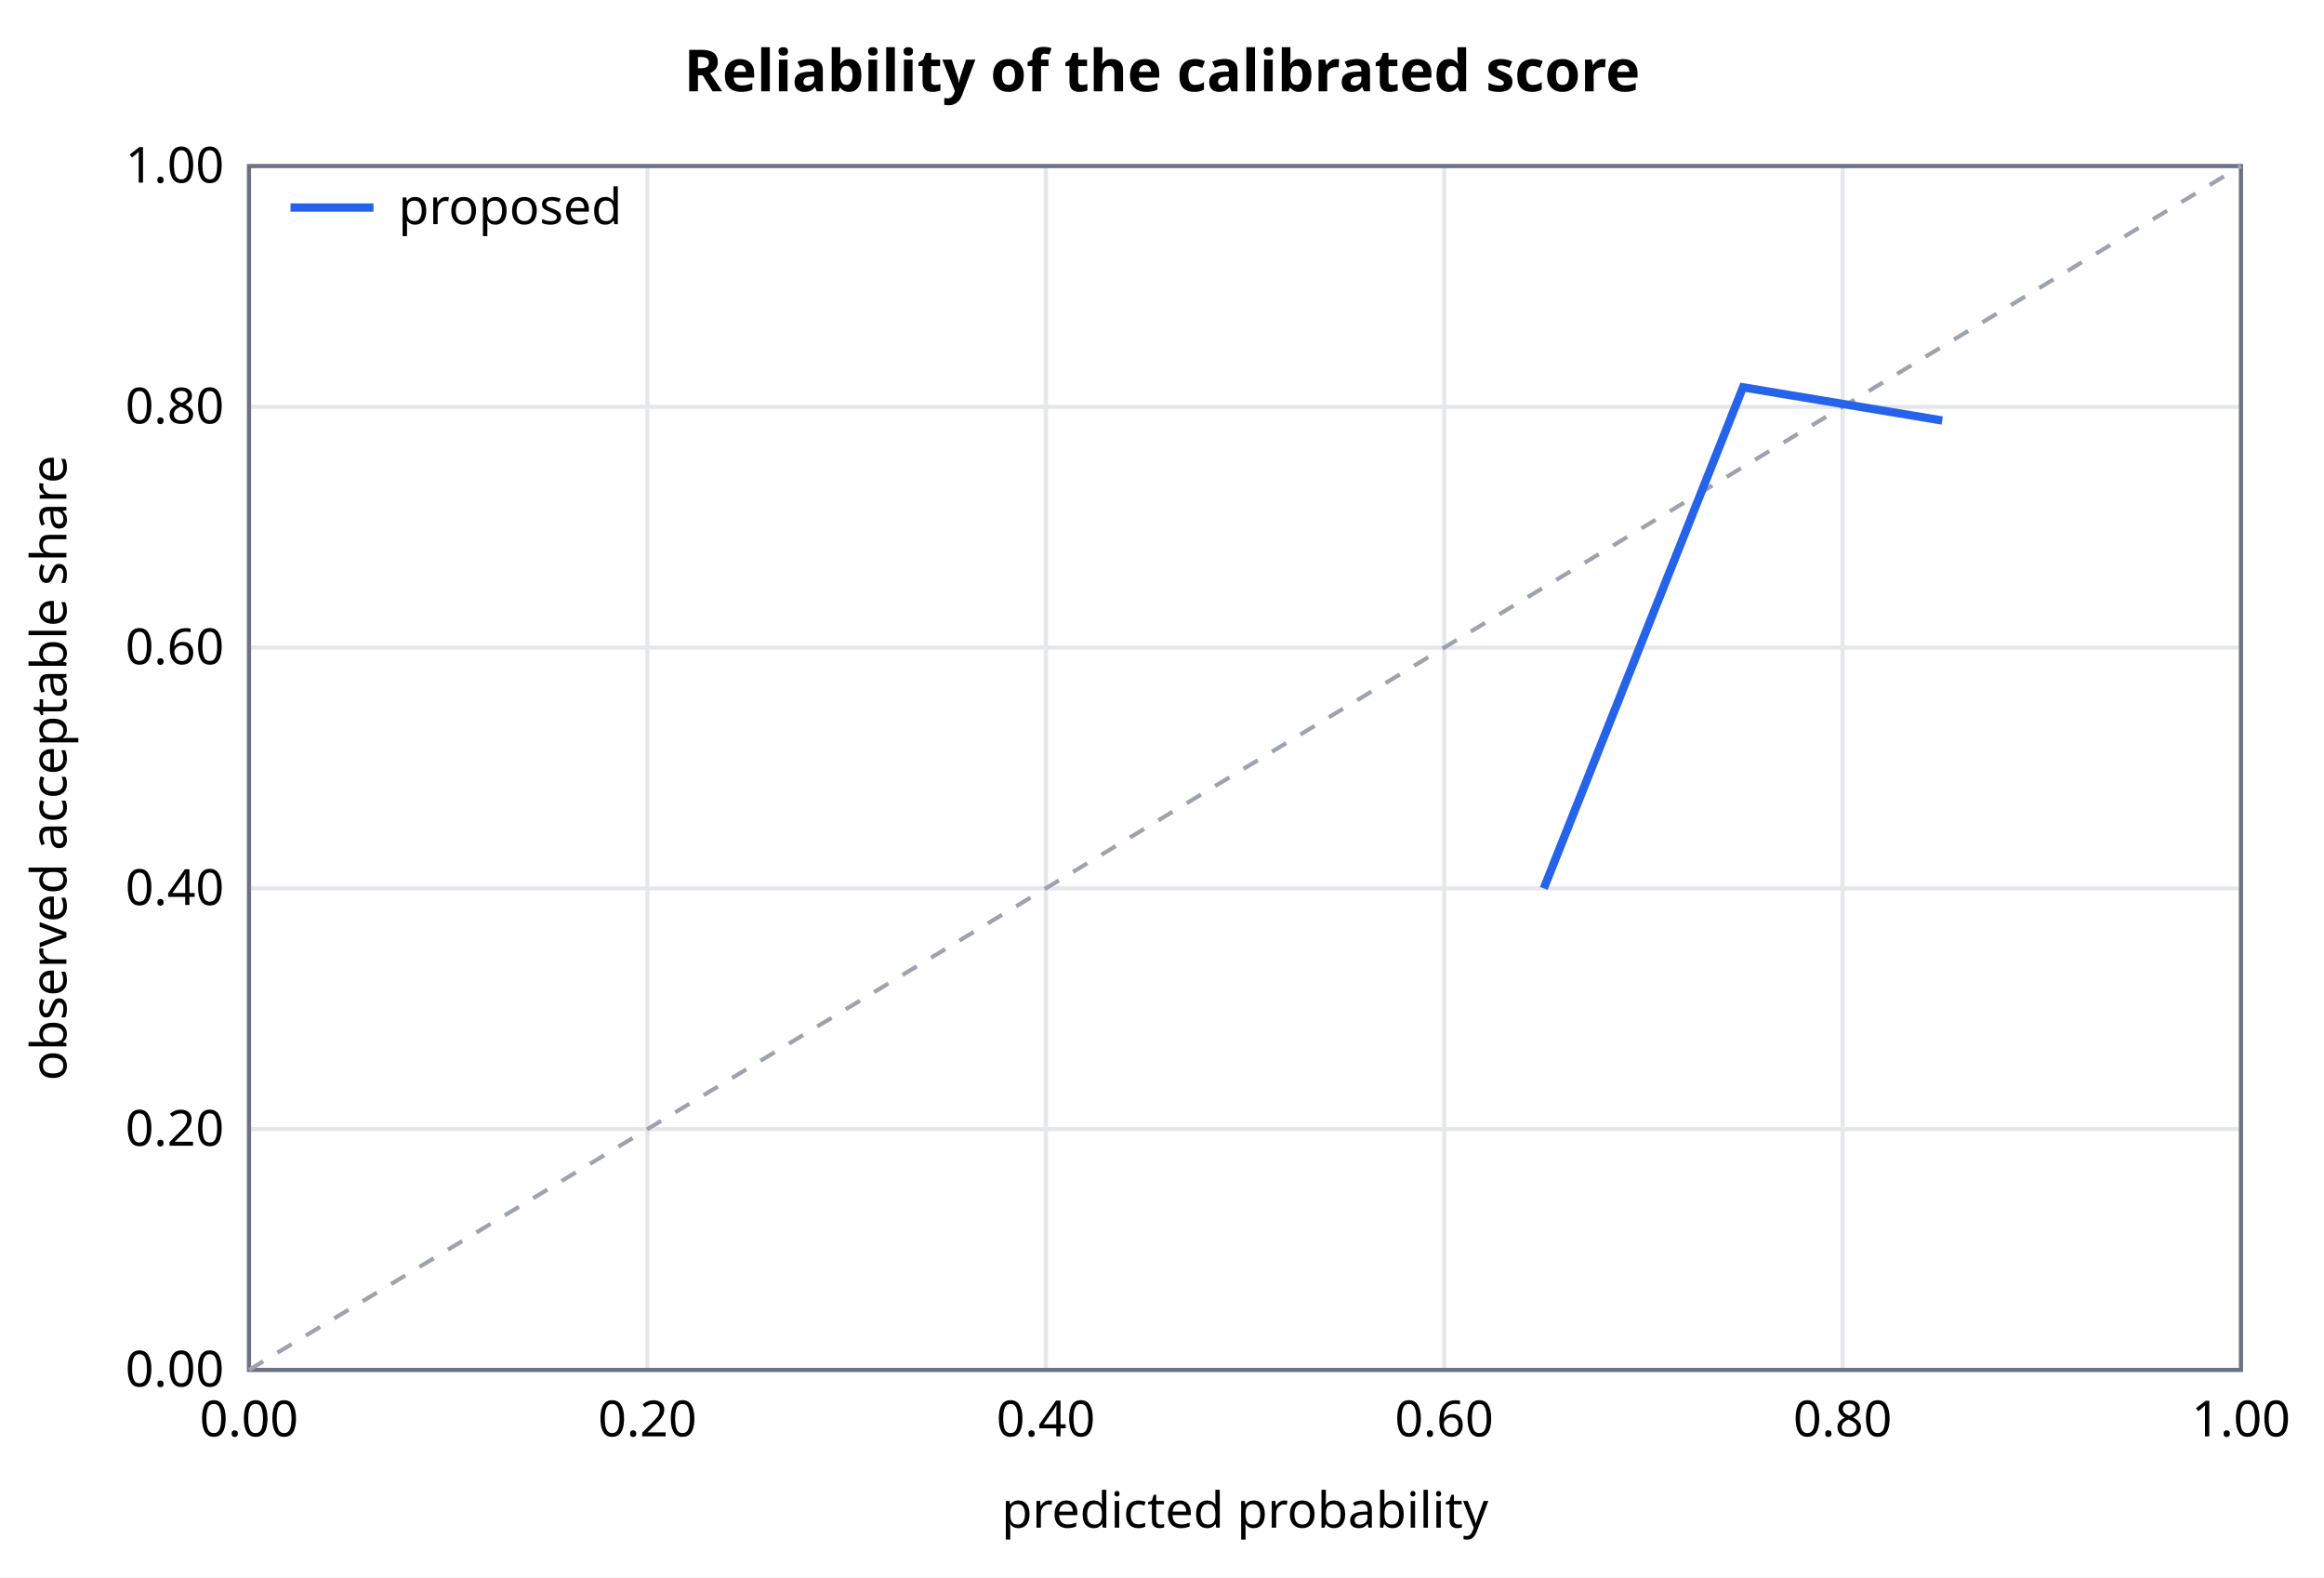
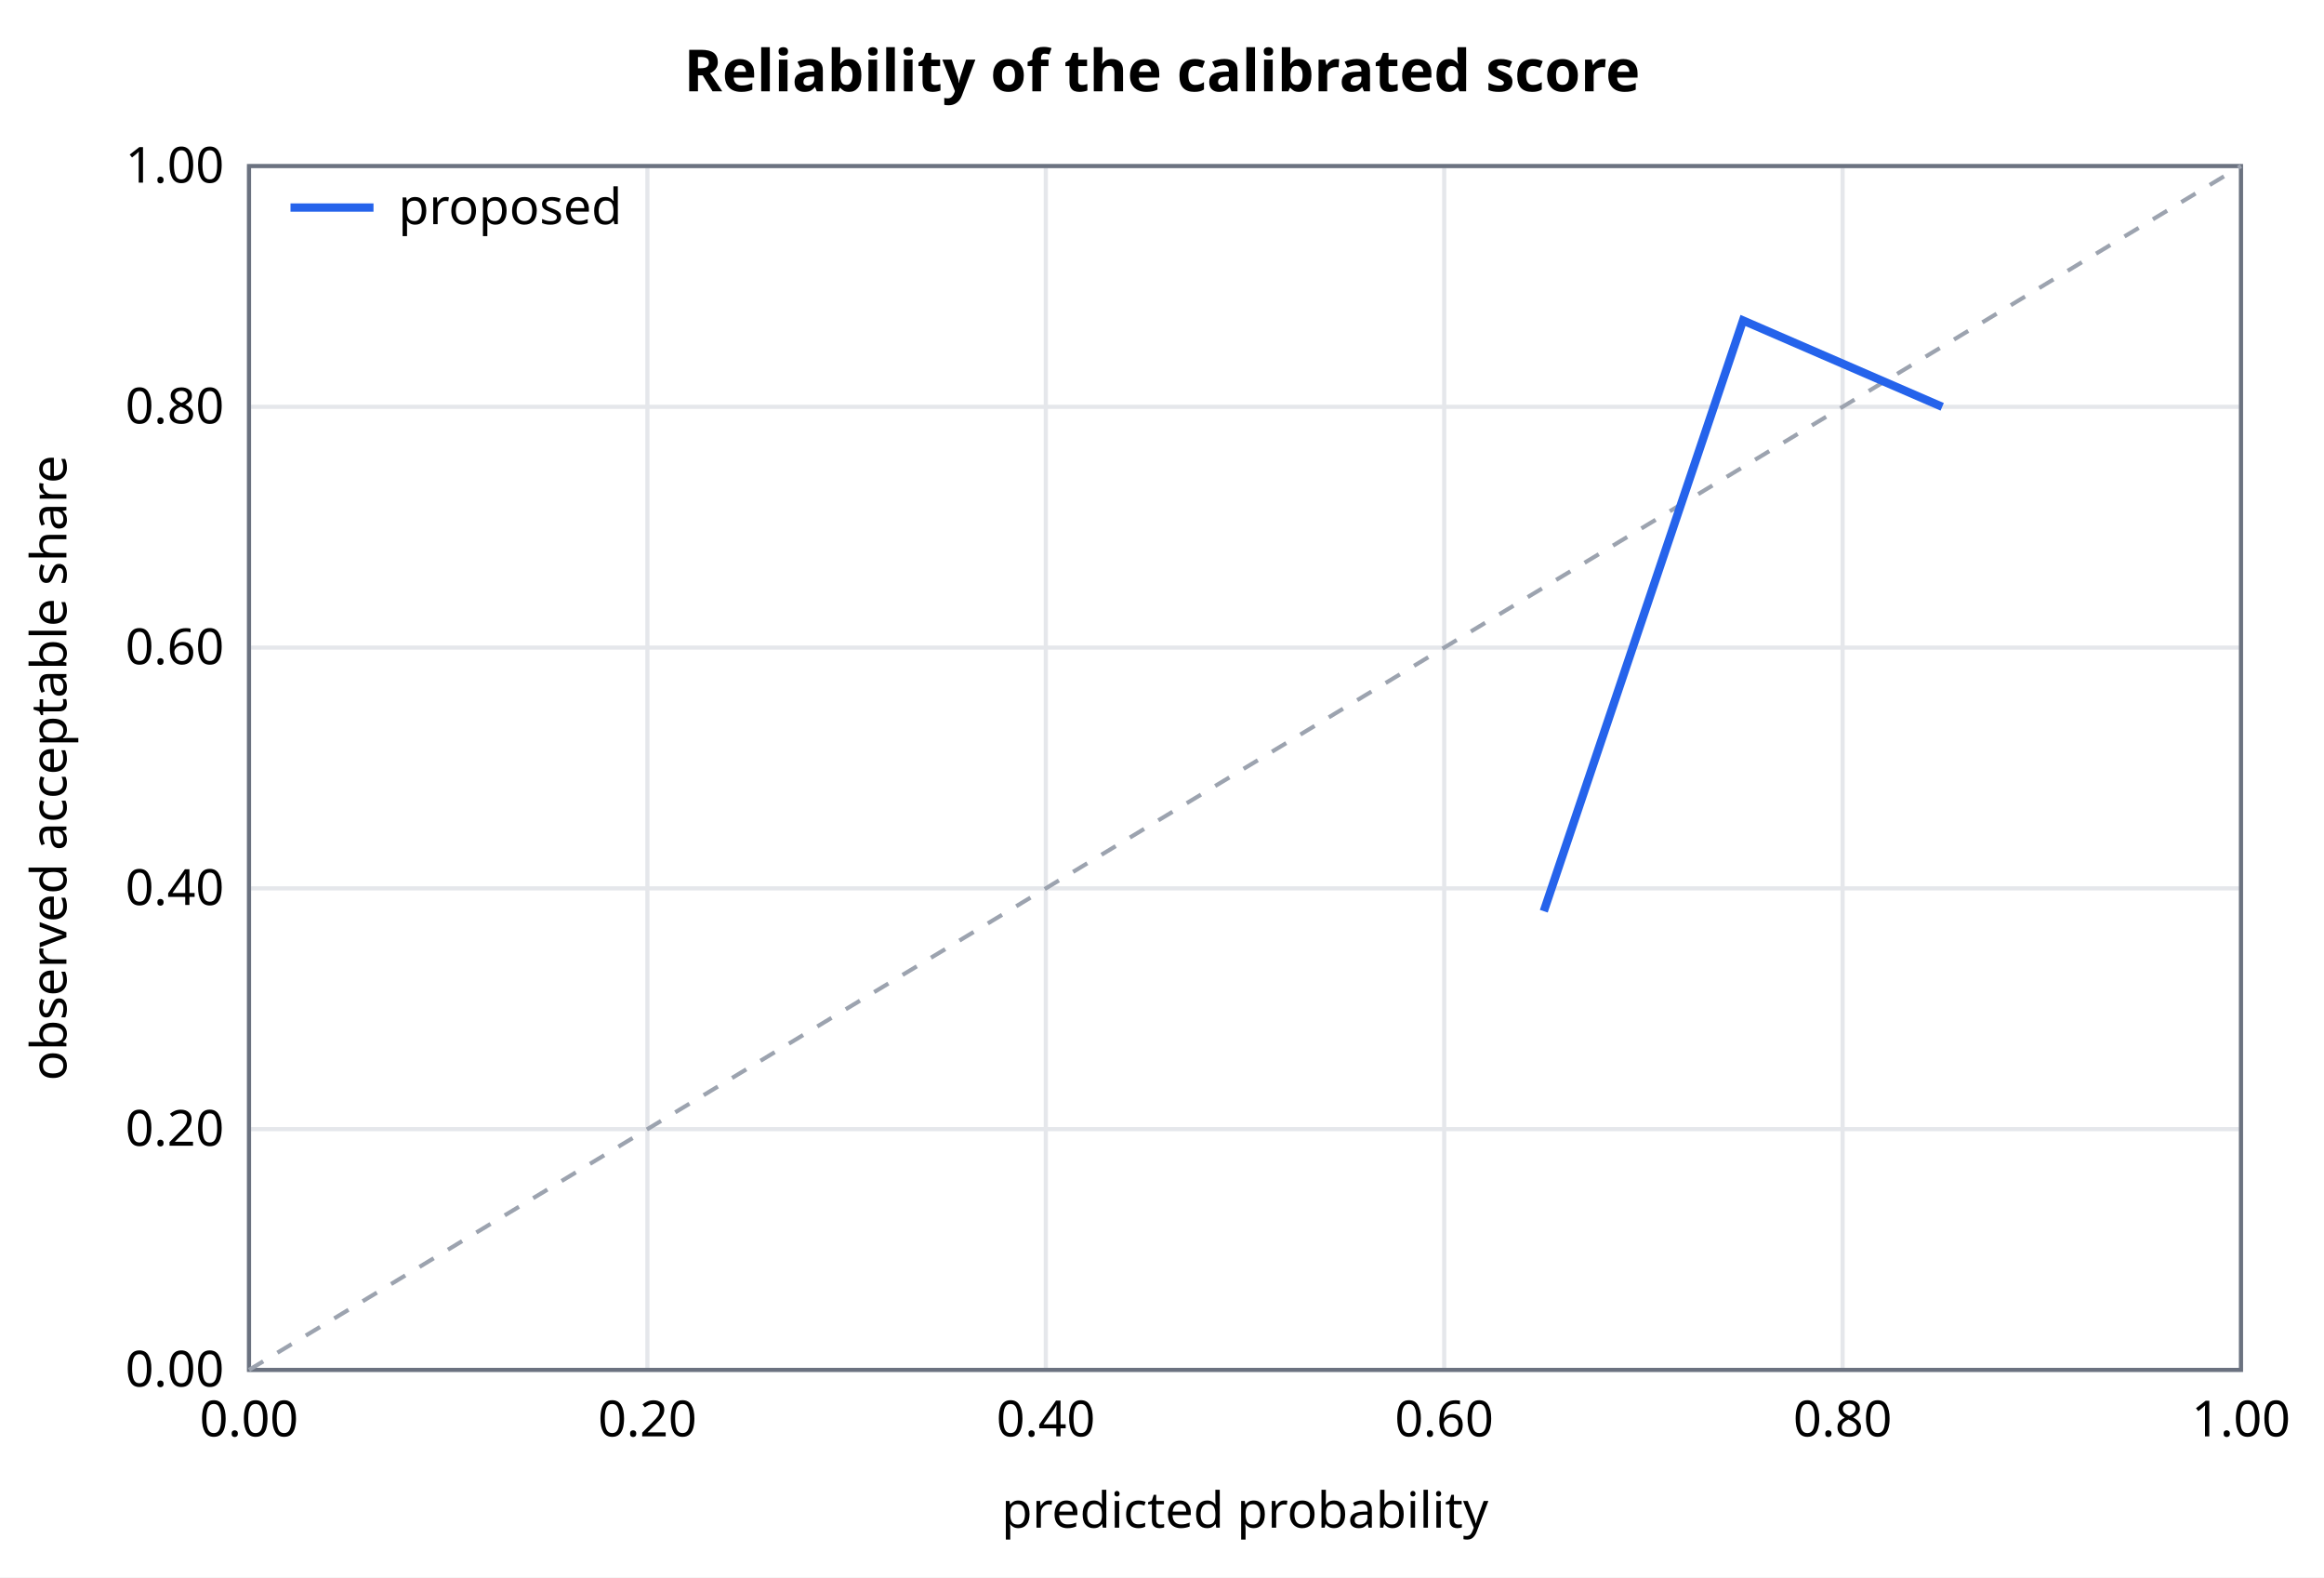
<svg xmlns="http://www.w3.org/2000/svg" width="560" height="380" viewBox="0 0 560 380" font-family="sans-serif" font-size="12">
  <rect width="560" height="380" fill="white" />
  <text x="280.0" y="22" text-anchor="middle" font-size="14" font-weight="bold">Reliability of the calibrated score</text>
  <line x1="60.0" y1="40" x2="60.0" y2="330" stroke="#e5e7eb" />
  <text x="60.0" y="346" text-anchor="middle">0.00</text>
  <line x1="60" y1="330.0" x2="540" y2="330.0" stroke="#e5e7eb" />
  <text x="54" y="334.0" text-anchor="end">0.00</text>
  <line x1="156.0" y1="40" x2="156.0" y2="330" stroke="#e5e7eb" />
  <text x="156.0" y="346" text-anchor="middle">0.20</text>
  <line x1="60" y1="272.0" x2="540" y2="272.0" stroke="#e5e7eb" />
  <text x="54" y="276.0" text-anchor="end">0.20</text>
  <line x1="252.0" y1="40" x2="252.0" y2="330" stroke="#e5e7eb" />
  <text x="252.0" y="346" text-anchor="middle">0.40</text>
  <line x1="60" y1="214.0" x2="540" y2="214.0" stroke="#e5e7eb" />
  <text x="54" y="218.0" text-anchor="end">0.40</text>
  <line x1="348.0" y1="40" x2="348.0" y2="330" stroke="#e5e7eb" />
  <text x="348.0" y="346" text-anchor="middle">0.60</text>
  <line x1="60" y1="156.0" x2="540" y2="156.0" stroke="#e5e7eb" />
  <text x="54" y="160.0" text-anchor="end">0.60</text>
  <line x1="444.0" y1="40" x2="444.0" y2="330" stroke="#e5e7eb" />
  <text x="444.0" y="346" text-anchor="middle">0.80</text>
  <line x1="60" y1="98.0" x2="540" y2="98.0" stroke="#e5e7eb" />
  <text x="54" y="102.0" text-anchor="end">0.80</text>
  <line x1="540.0" y1="40" x2="540.0" y2="330" stroke="#e5e7eb" />
  <text x="540.0" y="346" text-anchor="middle">1.00</text>
  <line x1="60" y1="40.0" x2="540" y2="40.0" stroke="#e5e7eb" />
  <text x="54" y="44.0" text-anchor="end">1.00</text>
  <rect x="60" y="40" width="480" height="290" fill="none" stroke="#6b7280" />
  <text x="300.0" y="368" text-anchor="middle">predicted probability</text>
  <text x="16" y="185.0" text-anchor="middle" transform="rotate(-90 16 185.0)">observed acceptable share</text>
  <line x1="60.0" y1="330.0" x2="540.0" y2="40.0" stroke="#9ca3af" stroke-dasharray="4 4" />
-   <polyline points="372.0,214.0 420.0,93.3 468.0,101.3" fill="none" stroke="#2563eb" stroke-width="2" />
+   <polyline points="372.0,219.5 420.0,77.2 468.0,98.0" fill="none" stroke="#2563eb" stroke-width="2" />
  <line x1="70" y1="50" x2="90" y2="50" stroke="#2563eb" stroke-width="2" />
  <text x="96" y="54">proposed</text>
</svg>
